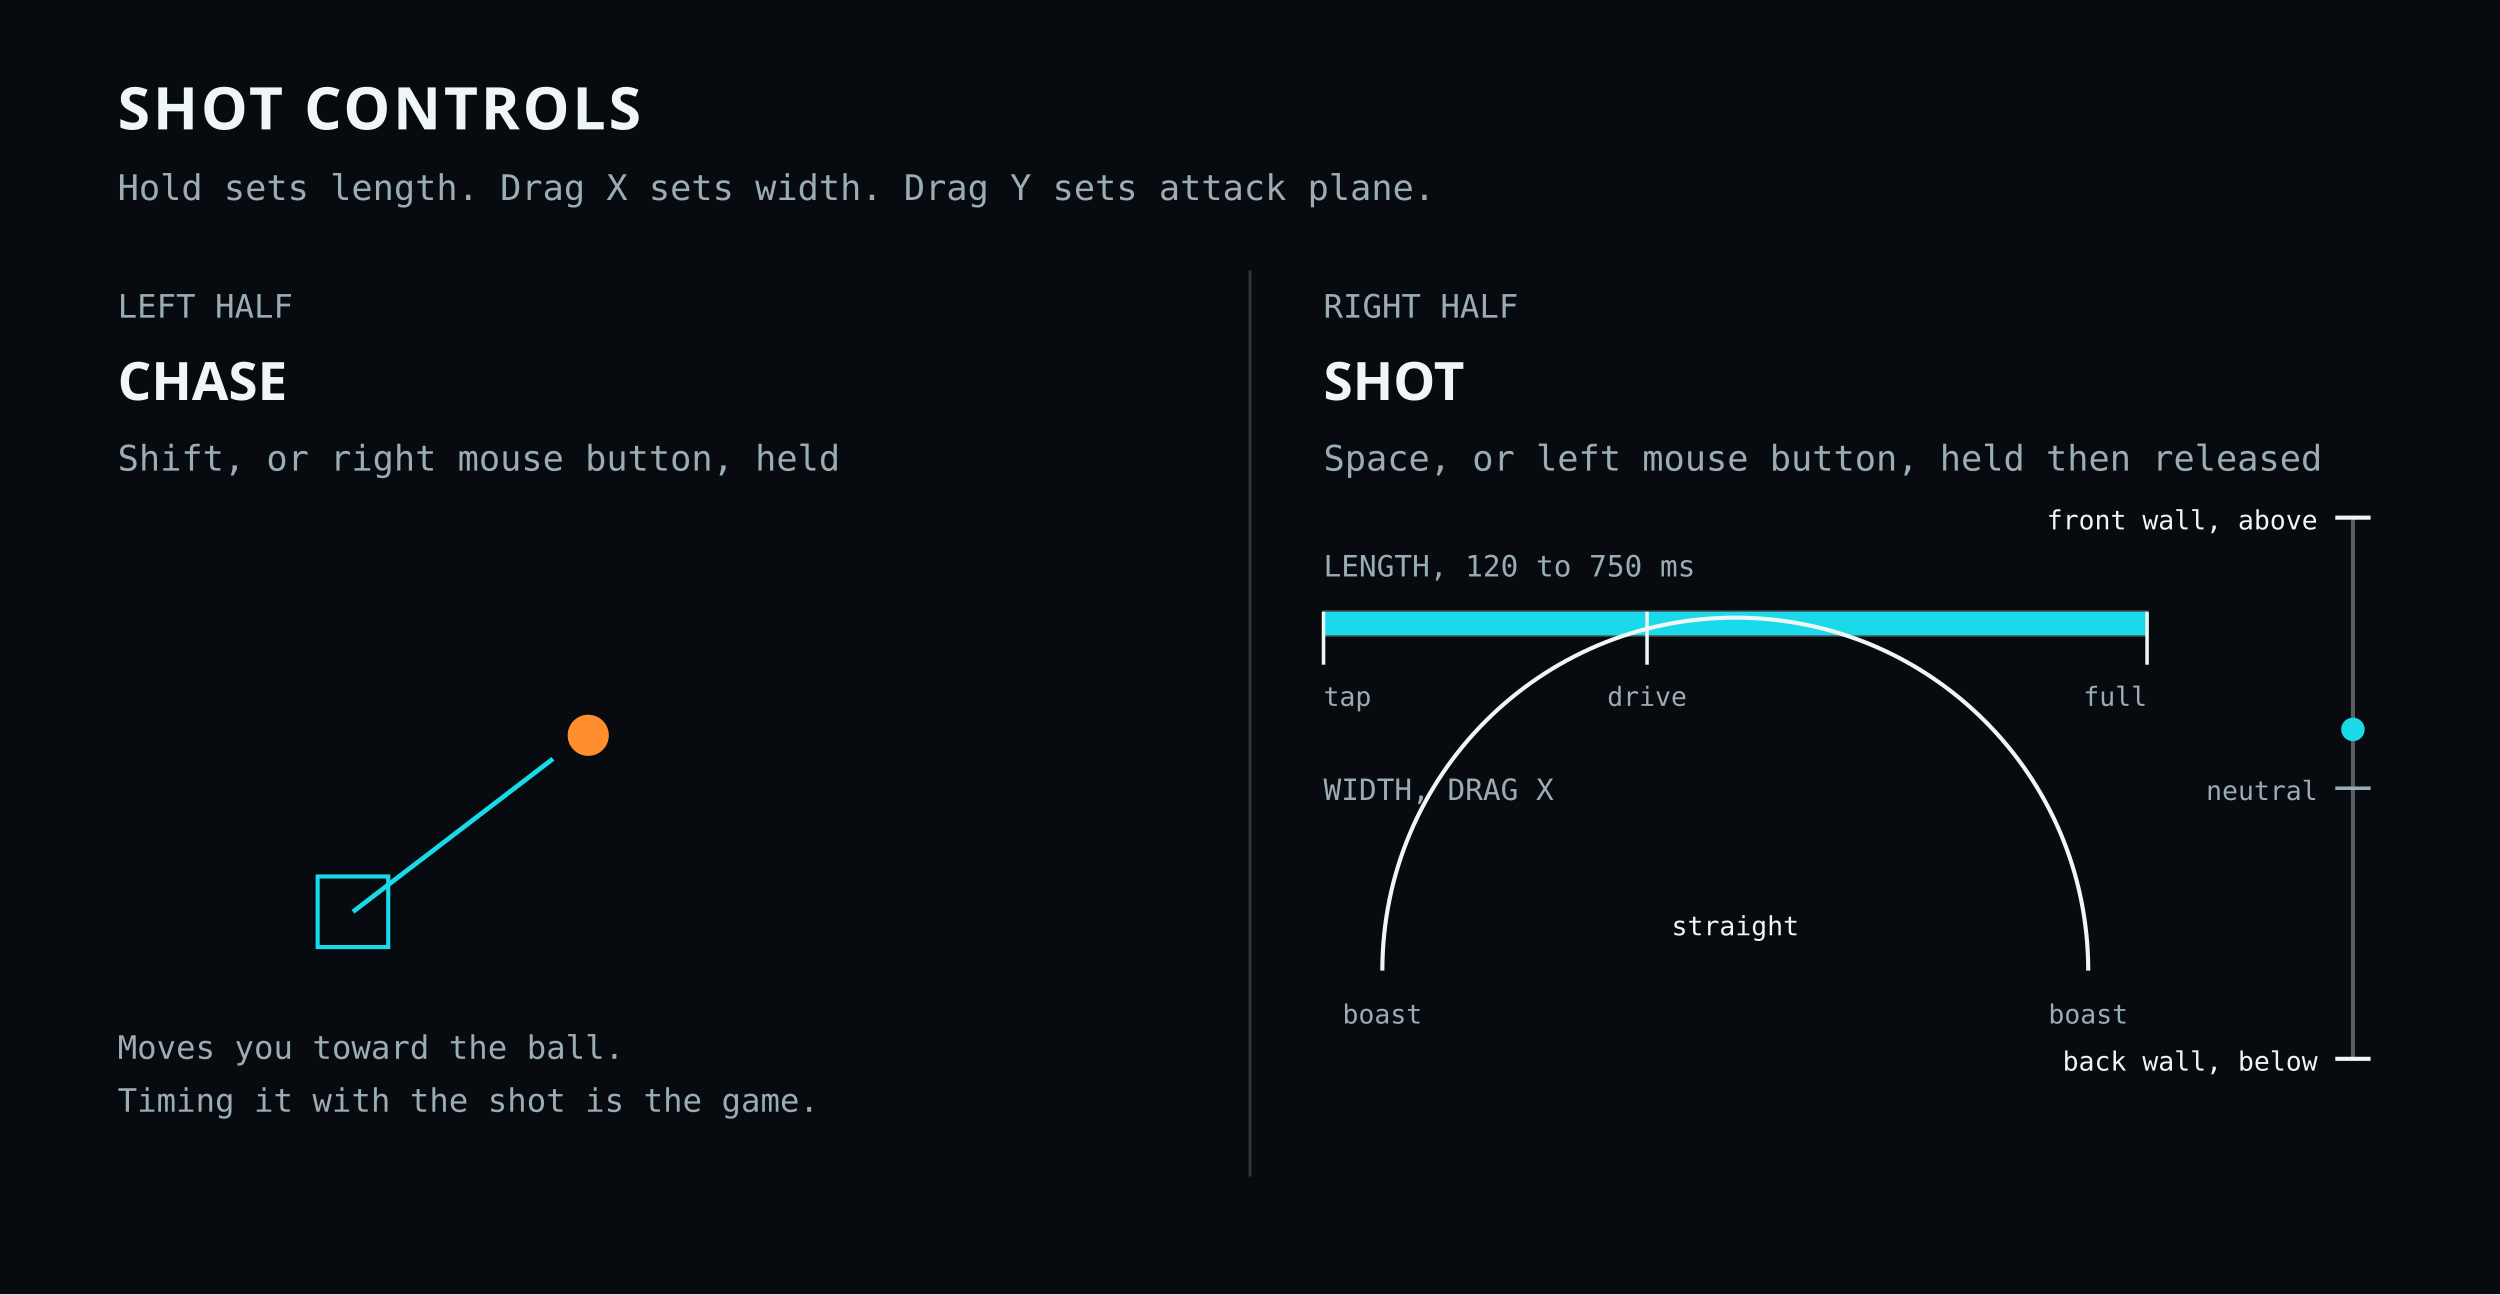
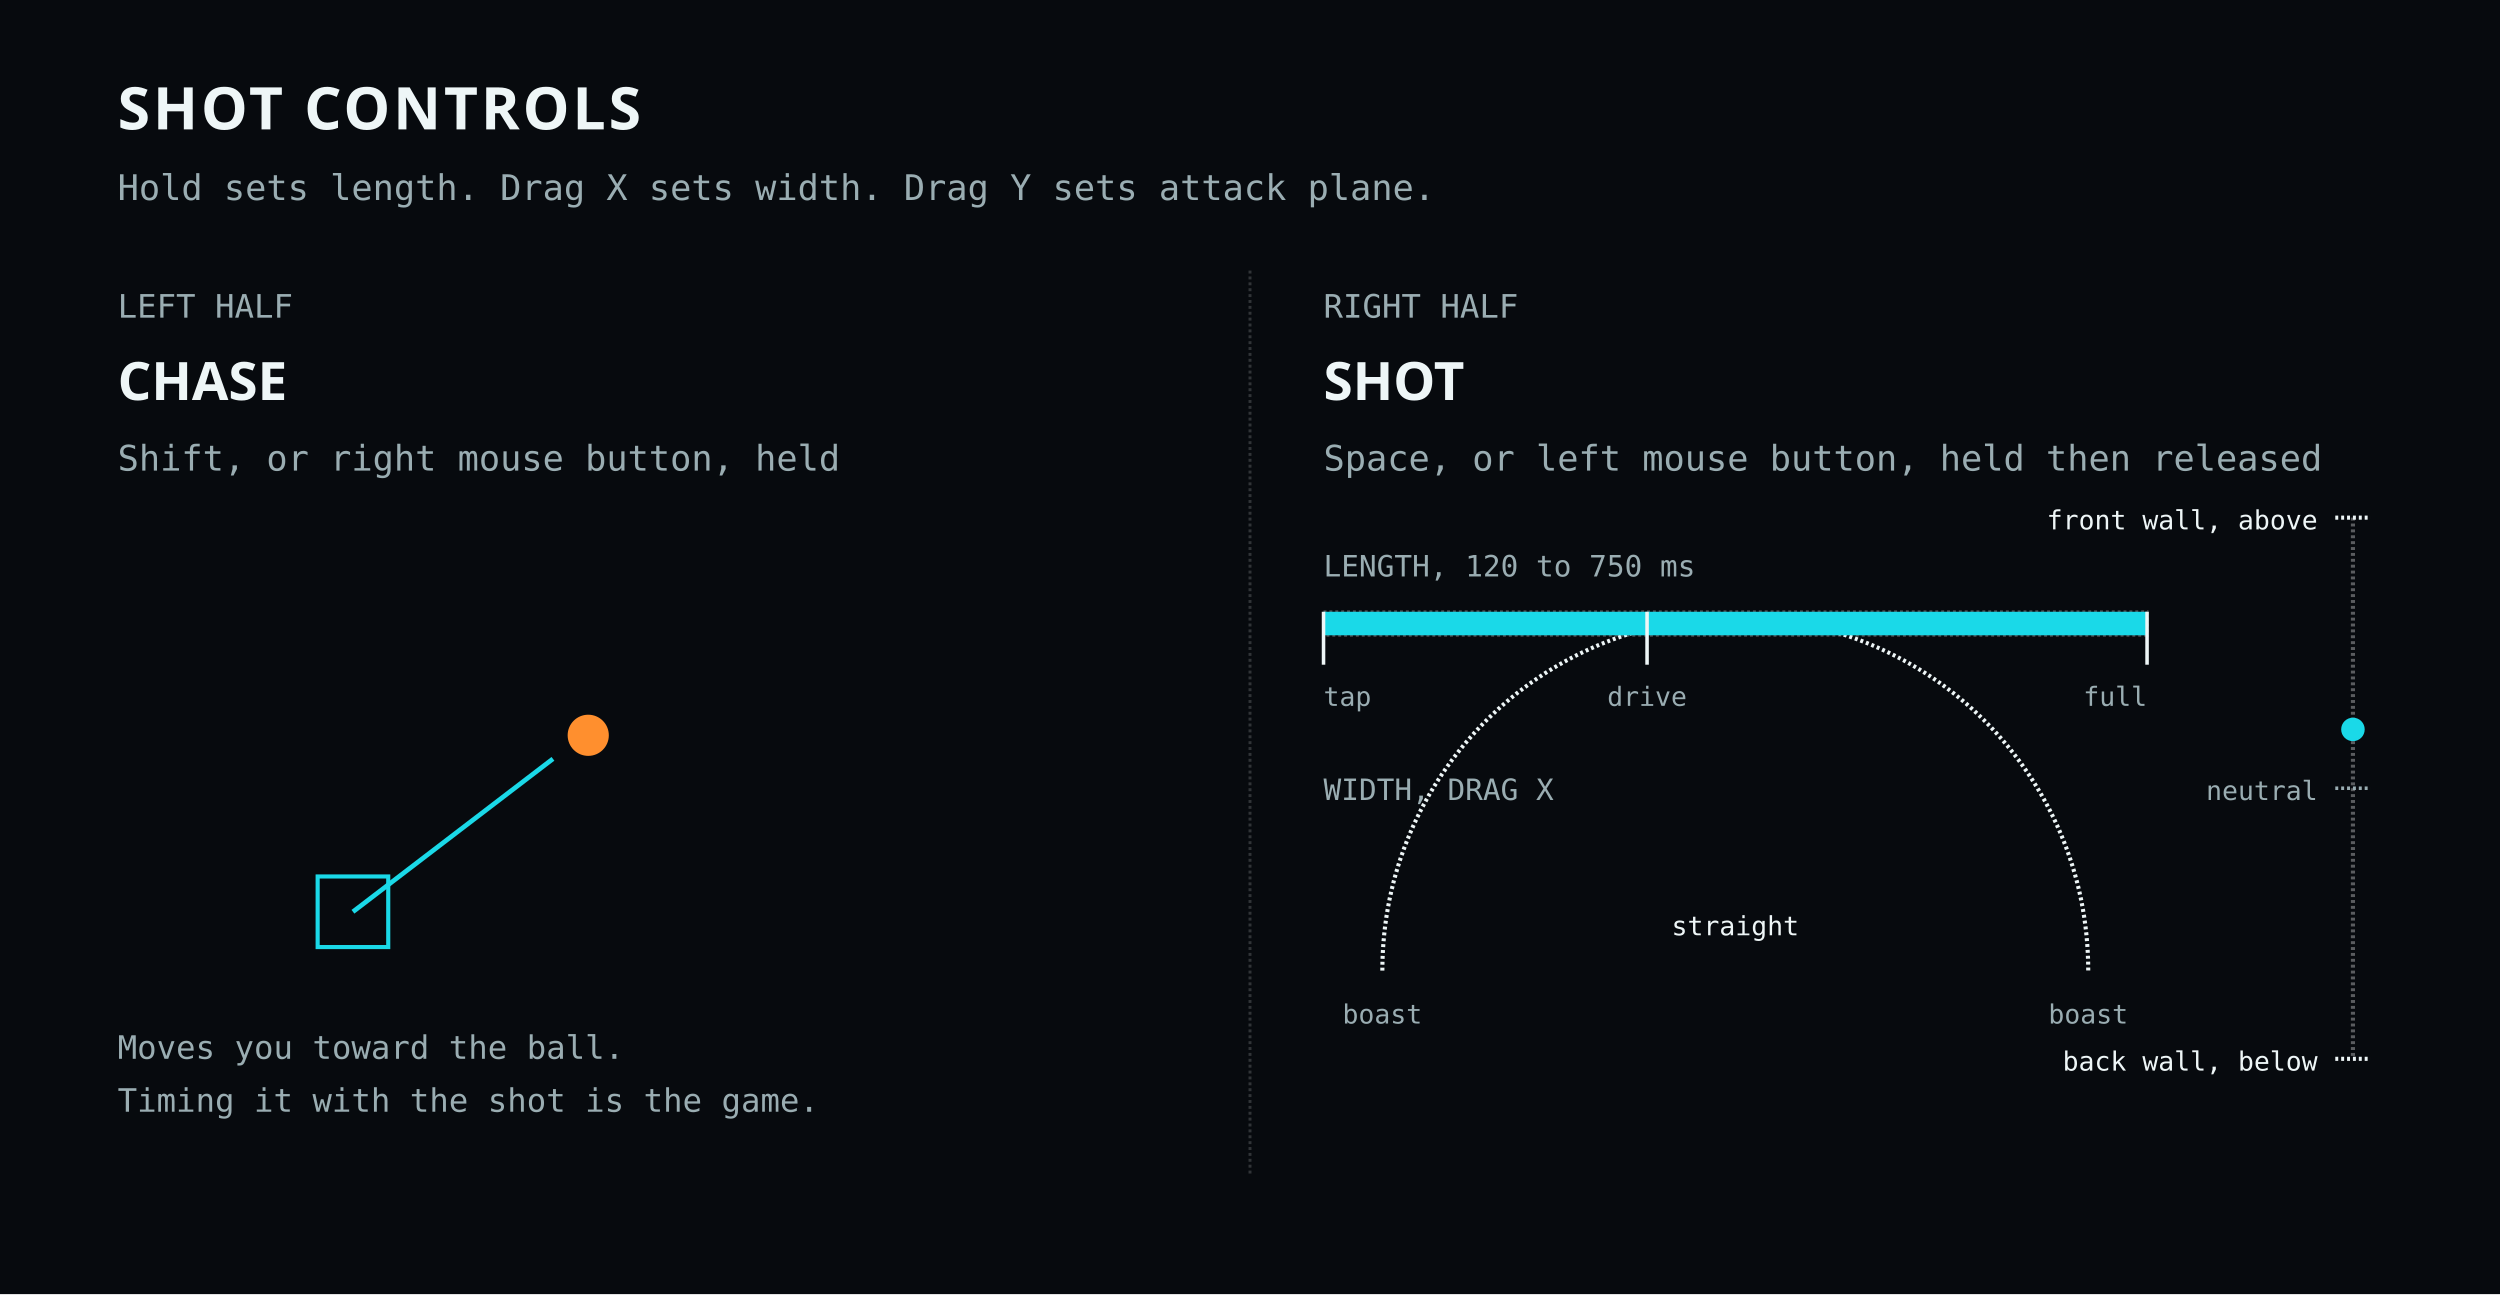
<svg xmlns="http://www.w3.org/2000/svg" viewBox="0 0 850 440" width="850" height="440" role="img">
+   <defs>
+     <style>
+       /* Base: fully visible for img embed, reduced motion, and no-JS. */
+       .ttl, .node { opacity: 1; transform: translateY(0); }
+       .draw { stroke-dashoffset: 0; }
+       .alive-dot { opacity: 1; }
+ 
+       @media (prefers-reduced-motion: no-preference) {
+         .ttl { animation: fadeIn 0.4s ease 0.08s forwards; }
+         .draw { animation: drawStroke 0.65s cubic-bezier(0.2, 0.8, 0.3, 1) 0.35s forwards; }
+         .node {
+           transform-box: fill-box;
+           transform-origin: center bottom;
+           animation: rise 0.38s cubic-bezier(0.2, 0.8, 0.3, 1) forwards;
+         }
+         .n1 { animation-delay: 0.75s; }
+         .n2 { animation-delay: 0.88s; }
+         .n3 { animation-delay: 1.01s; }
+         .n4 { animation-delay: 1.14s; }
+         .alive-dot { animation: cursorBlink 1.4s step-end 1.85s infinite; }
+       }
+ 
+       @keyframes fadeIn {
+         from { opacity: 0; }
+         to { opacity: 1; }
+       }
+       @keyframes drawStroke {
+         from { stroke-dashoffset: 1; }
+         to { stroke-dashoffset: 0; }
+       }
+       @keyframes rise {
+         from { opacity: 0; transform: translateY(8px); }
+         to { opacity: 1; transform: translateY(0); }
+       }
+       @keyframes cursorBlink {
+         0%, 45% { opacity: 1; }
+         50%, 95% { opacity: 0.15; }
+         100% { opacity: 1; }
+       }
+     </style>
+   </defs>
  <rect width="850" height="440" fill="#070a0e" />
-   <text x="40" y="44" fill="#eef6f7" font-family="Chakra Petch, Bahnschrift, 'Segoe UI', sans-serif" font-size="20" font-weight="700" letter-spacing="1">SHOT CONTROLS</text>
-   <text x="40" y="68" fill="#9aadb2" font-family="'IBM Plex Mono', ui-monospace, monospace" font-size="12">Hold sets length. Drag X sets width. Drag Y sets attack plane.</text>
-   <line x1="425" y1="92" x2="425" y2="400" stroke="#f2f4f5" stroke-opacity=".18" stroke-width="1" />
-   <g>
+   <g class="ttl">
+     <text x="40" y="44" fill="#eef6f7" font-family="Chakra Petch, Bahnschrift, 'Segoe UI', sans-serif" font-size="20" font-weight="700" letter-spacing="1">SHOT CONTROLS</text>
+     <text x="40" y="68" fill="#9aadb2" font-family="'IBM Plex Mono', ui-monospace, monospace" font-size="12">Hold sets length. Drag X sets width. Drag Y sets attack plane.</text>
+   </g>
+   <g class="str" fill="none" stroke-linecap="butt">
+     <line class="draw" pathLength="1" stroke-dasharray="1" x1="425" y1="92" x2="425" y2="400" stroke="#f2f4f5" stroke-opacity=".18" stroke-width="1" />
+     <rect class="draw" pathLength="1" stroke-dasharray="1" x="450" y="208" width="280" height="8" stroke="#f2f4f5" stroke-opacity=".28" stroke-width="1" />
+     <path class="draw" pathLength="1" stroke-dasharray="1" d="M470 330 A 120 120 0 0 1 710 330" stroke="#eef6f7" stroke-width="1.4" />
+     <line class="draw" pathLength="1" stroke-dasharray="1" x1="800" y1="176" x2="800" y2="360" stroke="#f2f4f5" stroke-opacity=".35" stroke-width="1.4" />
+     <line class="draw" pathLength="1" stroke-dasharray="1" x1="794" y1="176" x2="806" y2="176" stroke="#eef6f7" stroke-width="1.4" />
+     <line class="draw" pathLength="1" stroke-dasharray="1" x1="794" y1="268" x2="806" y2="268" stroke="#9aadb2" stroke-width="1.2" />
+     <line class="draw" pathLength="1" stroke-dasharray="1" x1="794" y1="360" x2="806" y2="360" stroke="#eef6f7" stroke-width="1.4" />
+   </g>
+   <g class="node n1">
    <text x="40" y="108" fill="#9aadb2" font-family="'IBM Plex Mono', ui-monospace, monospace" font-size="11">LEFT HALF</text>
    <text x="40" y="136" fill="#eef6f7" font-family="Chakra Petch, Bahnschrift, 'Segoe UI', sans-serif" font-size="18" font-weight="700">CHASE</text>
    <text x="40" y="160" fill="#9aadb2" font-family="'IBM Plex Mono', ui-monospace, monospace" font-size="12">Shift, or right mouse button, held</text>
    <circle cx="200" cy="250" r="7" fill="#ff8f2e" />
    <path d="M120 310 L188 258" fill="none" stroke="#1ad9e8" stroke-width="1.6" stroke-linecap="butt" />
    <rect x="108" y="298" width="24" height="24" fill="none" stroke="#1ad9e8" stroke-width="1.4" />
    <text x="40" y="360" fill="#9aadb2" font-family="'IBM Plex Mono', ui-monospace, monospace" font-size="11">Moves you toward the ball.</text>
    <text x="40" y="378" fill="#9aadb2" font-family="'IBM Plex Mono', ui-monospace, monospace" font-size="11">Timing it with the shot is the game.</text>
  </g>
-   <g>
+   <g class="node n2">
    <text x="450" y="108" fill="#9aadb2" font-family="'IBM Plex Mono', ui-monospace, monospace" font-size="11">RIGHT HALF</text>
    <text x="450" y="136" fill="#eef6f7" font-family="Chakra Petch, Bahnschrift, 'Segoe UI', sans-serif" font-size="18" font-weight="700">SHOT</text>
    <text x="450" y="160" fill="#9aadb2" font-family="'IBM Plex Mono', ui-monospace, monospace" font-size="12">Space, or left mouse button, held then released</text>
    <text x="450" y="196" fill="#9aadb2" font-family="'IBM Plex Mono', ui-monospace, monospace" font-size="10">LENGTH, 120 to 750 ms</text>
-     <rect x="450" y="208" width="280" height="8" fill="none" stroke="#f2f4f5" stroke-opacity=".28" stroke-width="1" />
    <rect x="450" y="208" width="280" height="8" fill="#1ad9e8" />
    <g>
      <line x1="450" y1="208" x2="450" y2="226" stroke="#eef6f7" stroke-width="1.2" />
      <text x="450" y="240" fill="#9aadb2" font-family="'IBM Plex Mono', ui-monospace, monospace" font-size="9">tap</text>
    </g>
    <g>
      <line x1="560" y1="208" x2="560" y2="226" stroke="#eef6f7" stroke-width="1.2" />
      <text x="560" y="240" fill="#9aadb2" font-family="'IBM Plex Mono', ui-monospace, monospace" font-size="9" text-anchor="middle">drive</text>
    </g>
    <g>
      <line x1="730" y1="208" x2="730" y2="226" stroke="#eef6f7" stroke-width="1.2" />
      <text x="730" y="240" fill="#9aadb2" font-family="'IBM Plex Mono', ui-monospace, monospace" font-size="9" text-anchor="end">full</text>
    </g>
+   </g>
+   <g class="node n3">
    <text x="450" y="272" fill="#9aadb2" font-family="'IBM Plex Mono', ui-monospace, monospace" font-size="10">WIDTH, DRAG X</text>
-     <path d="M470 330 A 120 120 0 0 1 710 330" fill="none" stroke="#eef6f7" stroke-width="1.4" />
    <text x="470" y="348" fill="#9aadb2" font-family="'IBM Plex Mono', ui-monospace, monospace" font-size="9" text-anchor="middle">boast</text>
    <text x="590" y="318" fill="#eef6f7" font-family="'IBM Plex Mono', ui-monospace, monospace" font-size="9" text-anchor="middle">straight</text>
    <text x="710" y="348" fill="#9aadb2" font-family="'IBM Plex Mono', ui-monospace, monospace" font-size="9" text-anchor="middle">boast</text>
-     <g>
-       <line x1="800" y1="176" x2="800" y2="360" stroke="#f2f4f5" stroke-opacity=".35" stroke-width="1.4" />
-       <line x1="794" y1="176" x2="806" y2="176" stroke="#eef6f7" stroke-width="1.4" />
-       <line x1="794" y1="268" x2="806" y2="268" stroke="#9aadb2" stroke-width="1.2" />
-       <line x1="794" y1="360" x2="806" y2="360" stroke="#eef6f7" stroke-width="1.4" />
-       <text x="788" y="180" fill="#eef6f7" font-family="'IBM Plex Mono', ui-monospace, monospace" font-size="9" text-anchor="end">front wall, above</text>
-       <text x="788" y="272" fill="#9aadb2" font-family="'IBM Plex Mono', ui-monospace, monospace" font-size="9" text-anchor="end">neutral</text>
-       <text x="788" y="364" fill="#eef6f7" font-family="'IBM Plex Mono', ui-monospace, monospace" font-size="9" text-anchor="end">back wall, below</text>
-     </g>
-     <circle cx="800" cy="248" r="4" fill="#1ad9e8" />
+   </g>
+   <g class="node n4">
+     <text x="788" y="180" fill="#eef6f7" font-family="'IBM Plex Mono', ui-monospace, monospace" font-size="9" text-anchor="end">front wall, above</text>
+     <text x="788" y="272" fill="#9aadb2" font-family="'IBM Plex Mono', ui-monospace, monospace" font-size="9" text-anchor="end">neutral</text>
+     <text x="788" y="364" fill="#eef6f7" font-family="'IBM Plex Mono', ui-monospace, monospace" font-size="9" text-anchor="end">back wall, below</text>
+     <circle class="alive-dot" cx="800" cy="248" r="4" fill="#1ad9e8" />
  </g>
</svg>
